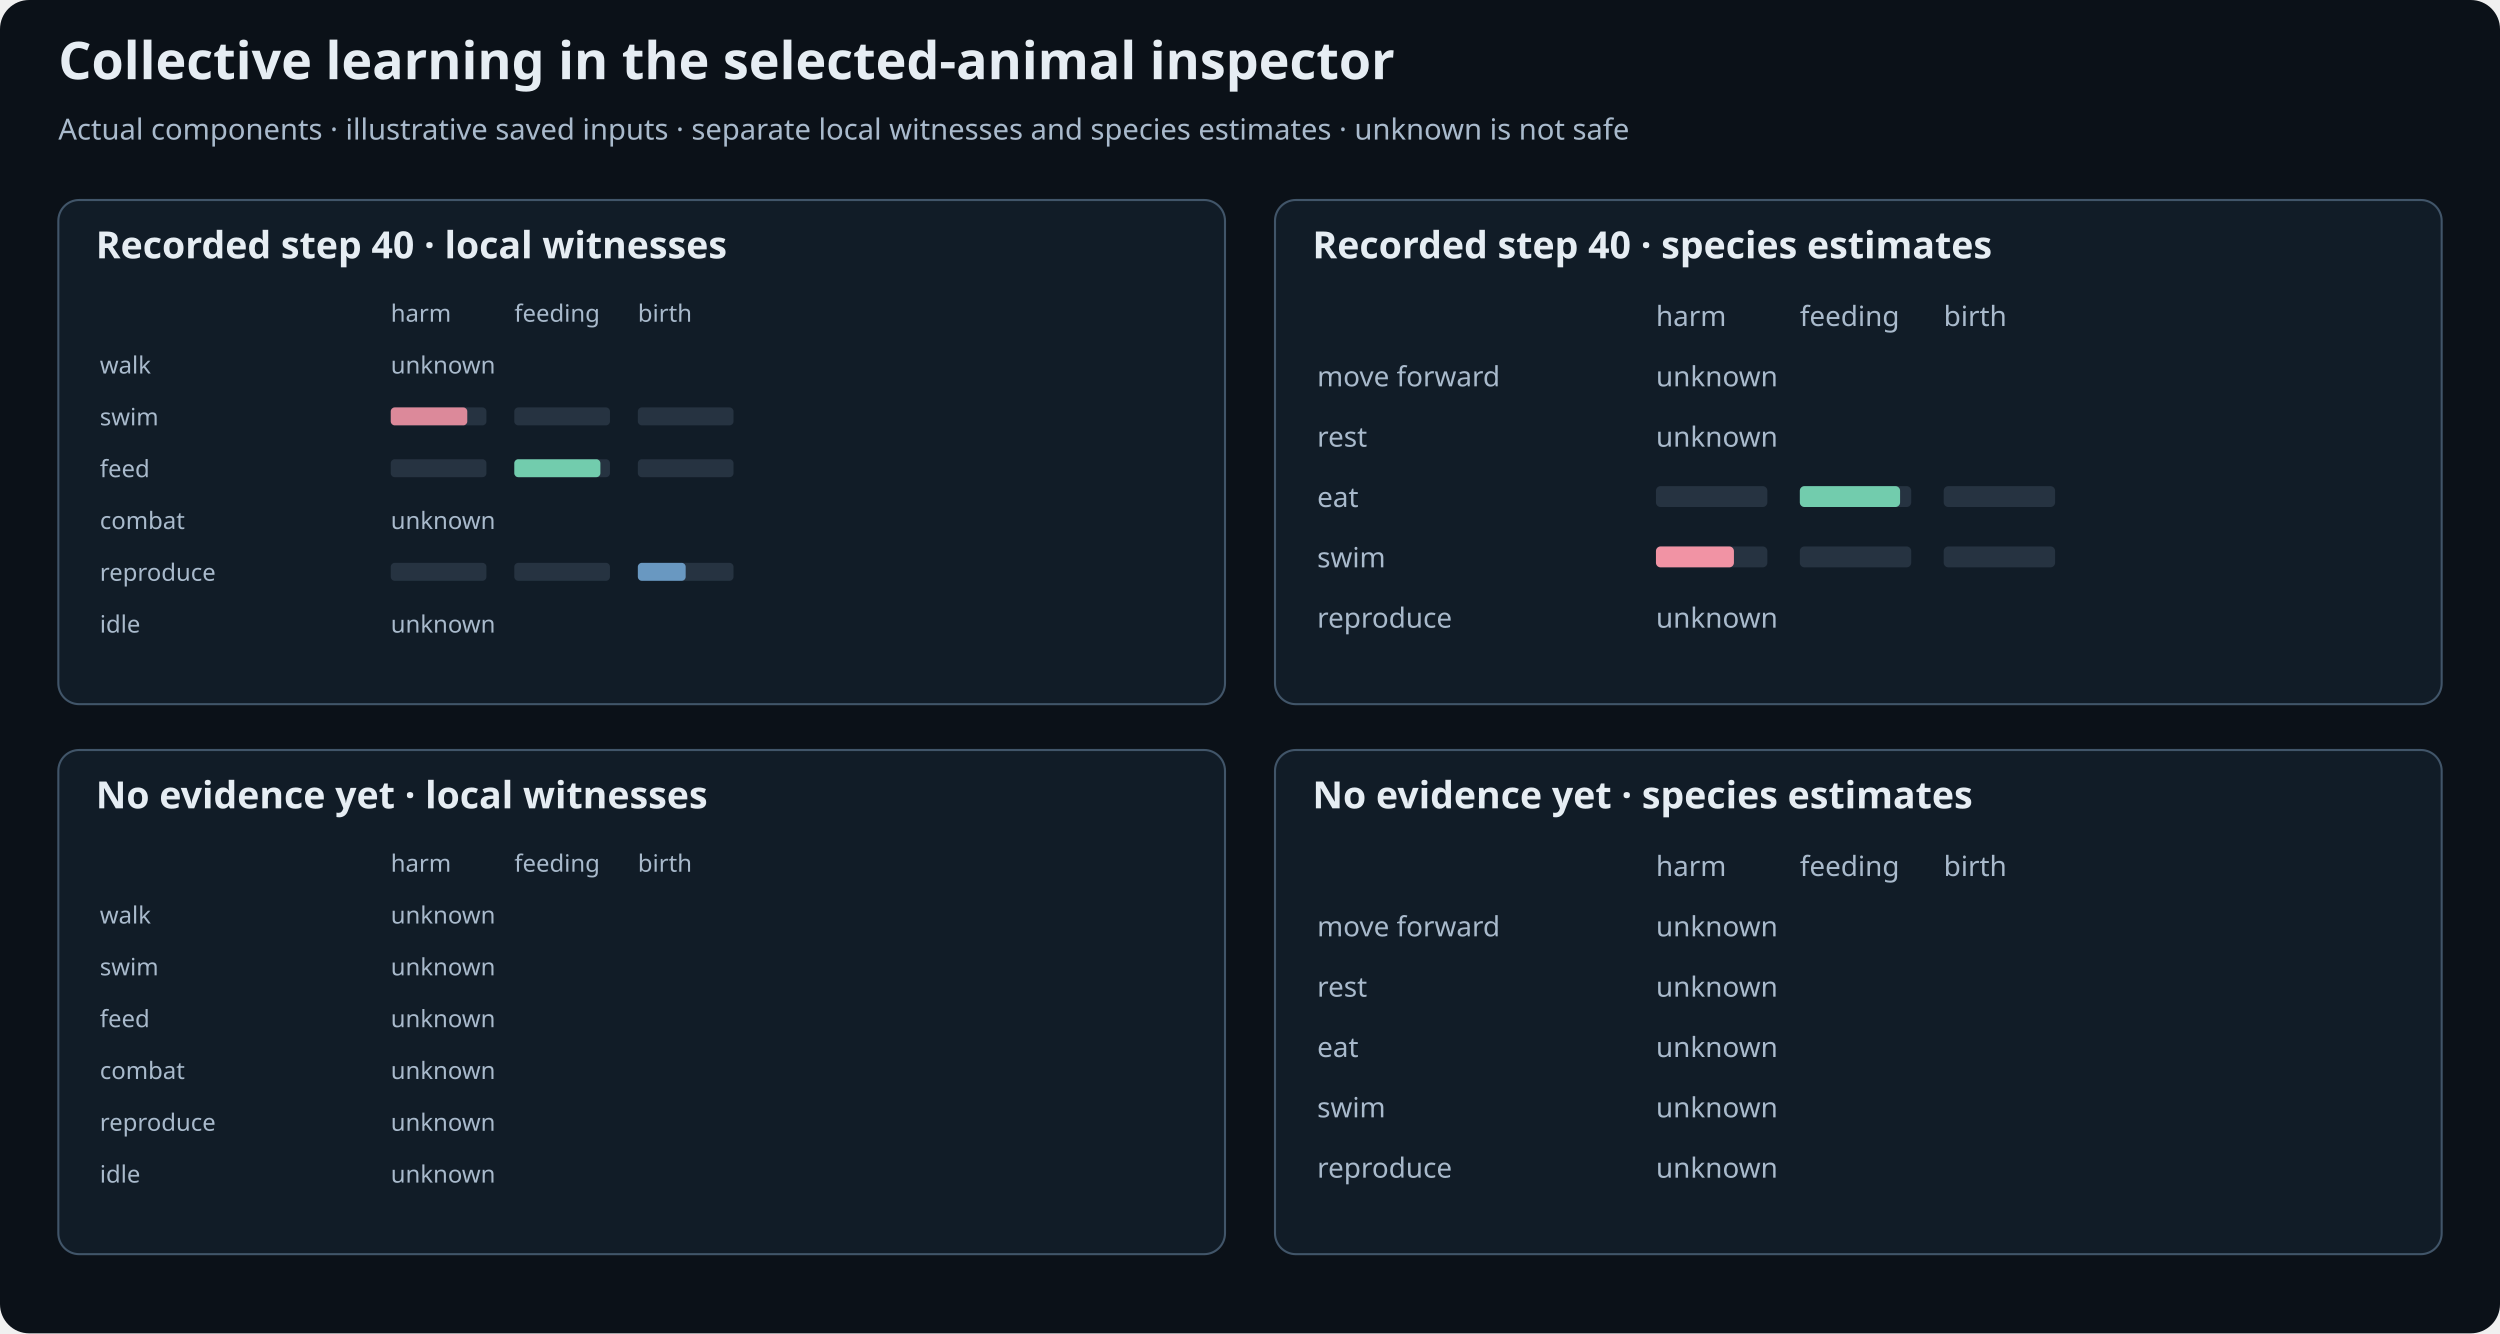
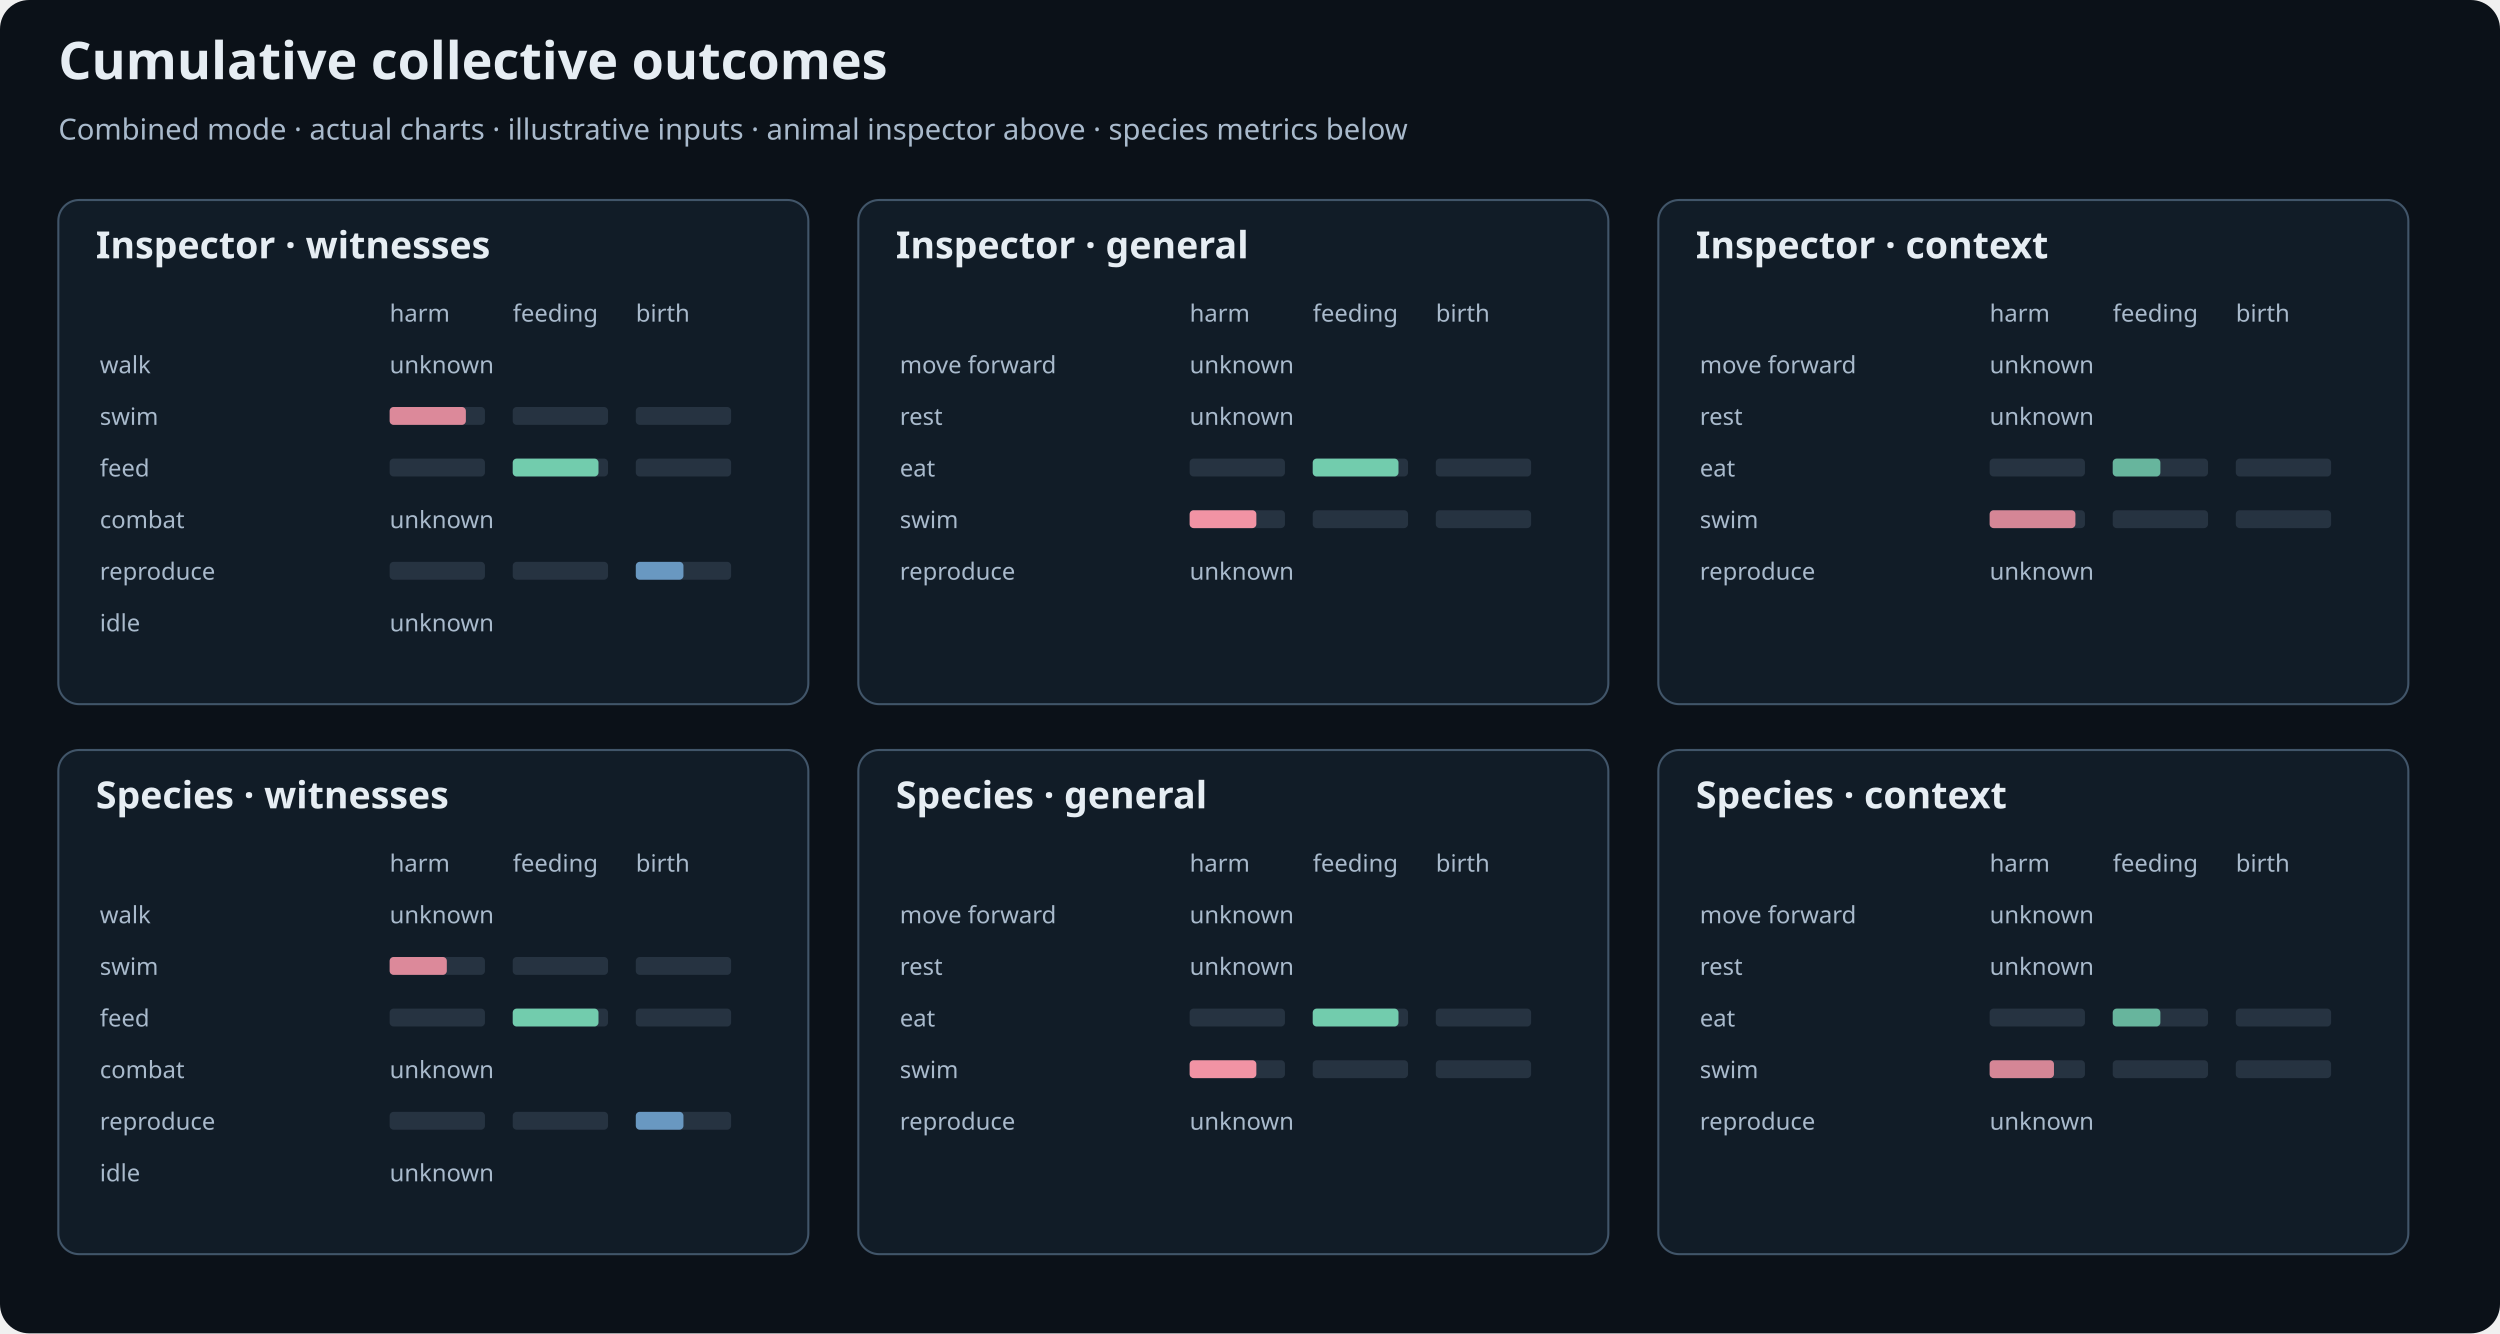
<svg xmlns="http://www.w3.org/2000/svg" width="1200" height="640" viewBox="0 0 1200 640" role="img" aria-labelledby="title desc">
  <style>.viewer-component text{font:12px system-ui,sans-serif;fill:#a9bacc}</style>
  <rect class="sheet-background" width="1200" height="640" rx="14" fill="#0b1118" />
  <g class="sheet-heading">
-     <text x="28" y="38" font-family="system-ui,sans-serif" font-size="25" fill="#e6edf3" text-anchor="start" font-weight="600">Collective learning in the selected-animal inspector</text>
-     <text x="28" y="67" font-family="system-ui,sans-serif" font-size="14" fill="#a9bacc" text-anchor="start">Actual components · illustrative saved inputs · separate local witnesses and species estimates · unknown is not safe</text>
-   </g>
-   <rect x="28" y="96" width="560" height="242" rx="10" fill="#111c27" stroke="#415569" />
-   <text x="46" y="124" font-family="system-ui,sans-serif" font-size="18" fill="#e6edf3" text-anchor="start" font-weight="600">Recorded step 40 · local witnesses</text>
-   <g class="viewer-component" transform="translate(46 142) scale(0.9565)">
+     <text x="28" y="38" font-family="system-ui,sans-serif" font-size="25" fill="#e6edf3" text-anchor="start" font-weight="600">Cumulative collective outcomes</text>
+     <text x="28" y="67" font-family="system-ui,sans-serif" font-size="14" fill="#a9bacc" text-anchor="start">Combined mode · actual charts · illustrative inputs · animal inspector above · species metrics below</text>
+   </g>
+   <rect x="28" y="96" width="360" height="242" rx="10" fill="#111c27" stroke="#415569" />
+   <text x="46" y="124" font-family="system-ui,sans-serif" font-size="18" fill="#e6edf3" text-anchor="start" font-weight="600">Inspector · witnesses</text>
+   <g class="viewer-component" transform="translate(46 142) scale(0.9529)">
    <text x="148" y="13" fill="var(--viz-ff9aab, #ff9aab)" font-size="10">harm</text>
    <text x="210" y="13" fill="var(--viz-7de2bd, #7de2bd)" font-size="10">feeding</text>
    <text x="272" y="13" fill="var(--viz-8ac8ff, #8ac8ff)" font-size="10">birth</text>
    <text x="2" y="39" fill="var(--viz-a9bacc, #a9bacc)" font-size="11">walk</text>
-     <text x="148" y="39" fill="var(--viz-a9bacc, #a9bacc)" font-size="10">unknown</text>
+     <text x="148" y="39" fill="var(--viz-a9bacc, #a9bacc)" font-size="10" visibility="visible">unknown</text>
+     <rect x="148" y="30" width="48" height="9" rx="2" fill="var(--viz-263341, #263341)" visibility="hidden" />
+     <rect x="148" y="30" width="0" height="9" rx="2" fill="var(--viz-ff9aab, #ff9aab)" visibility="hidden" opacity="0.35" />
+     <rect x="210" y="30" width="48" height="9" rx="2" fill="var(--viz-263341, #263341)" visibility="hidden" />
+     <rect x="210" y="30" width="0" height="9" rx="2" fill="var(--viz-7de2bd, #7de2bd)" visibility="hidden" opacity="0.35" />
+     <rect x="272" y="30" width="48" height="9" rx="2" fill="var(--viz-263341, #263341)" visibility="hidden" />
+     <rect x="272" y="30" width="0" height="9" rx="2" fill="var(--viz-8ac8ff, #8ac8ff)" visibility="hidden" opacity="0.35" />
    <text x="2" y="65" fill="var(--viz-a9bacc, #a9bacc)" font-size="11">swim</text>
-     <rect x="148" y="56" width="48" height="9" rx="2" fill="var(--viz-263341, #263341)" />
-     <rect x="148" y="56" width="38.4" height="9" rx="2" fill="var(--viz-ff9aab, #ff9aab)" opacity="0.838" />
-     <rect x="210" y="56" width="48" height="9" rx="2" fill="var(--viz-263341, #263341)" />
-     <rect x="210" y="56" width="0" height="9" rx="2" fill="var(--viz-7de2bd, #7de2bd)" opacity="0.838" />
-     <rect x="272" y="56" width="48" height="9" rx="2" fill="var(--viz-263341, #263341)" />
-     <rect x="272" y="56" width="0" height="9" rx="2" fill="var(--viz-8ac8ff, #8ac8ff)" opacity="0.838" />
+     <text x="148" y="65" fill="var(--viz-a9bacc, #a9bacc)" font-size="10" visibility="hidden">unknown</text>
+     <rect x="148" y="56" width="48" height="9" rx="2" fill="var(--viz-263341, #263341)" visibility="visible" />
+     <rect x="148" y="56" width="38.4" height="9" rx="2" fill="var(--viz-ff9aab, #ff9aab)" visibility="visible" opacity="0.838" />
+     <rect x="210" y="56" width="48" height="9" rx="2" fill="var(--viz-263341, #263341)" visibility="visible" />
+     <rect x="210" y="56" width="0" height="9" rx="2" fill="var(--viz-7de2bd, #7de2bd)" visibility="visible" opacity="0.838" />
+     <rect x="272" y="56" width="48" height="9" rx="2" fill="var(--viz-263341, #263341)" visibility="visible" />
+     <rect x="272" y="56" width="0" height="9" rx="2" fill="var(--viz-8ac8ff, #8ac8ff)" visibility="visible" opacity="0.838" />
    <text x="2" y="91" fill="var(--viz-a9bacc, #a9bacc)" font-size="11">feed</text>
-     <rect x="148" y="82" width="48" height="9" rx="2" fill="var(--viz-263341, #263341)" />
-     <rect x="148" y="82" width="0" height="9" rx="2" fill="var(--viz-ff9aab, #ff9aab)" opacity="0.87" />
-     <rect x="210" y="82" width="48" height="9" rx="2" fill="var(--viz-263341, #263341)" />
-     <rect x="210" y="82" width="43.2" height="9" rx="2" fill="var(--viz-7de2bd, #7de2bd)" opacity="0.87" />
-     <rect x="272" y="82" width="48" height="9" rx="2" fill="var(--viz-263341, #263341)" />
-     <rect x="272" y="82" width="0" height="9" rx="2" fill="var(--viz-8ac8ff, #8ac8ff)" opacity="0.87" />
+     <text x="148" y="91" fill="var(--viz-a9bacc, #a9bacc)" font-size="10" visibility="hidden">unknown</text>
+     <rect x="148" y="82" width="48" height="9" rx="2" fill="var(--viz-263341, #263341)" visibility="visible" />
+     <rect x="148" y="82" width="0" height="9" rx="2" fill="var(--viz-ff9aab, #ff9aab)" visibility="visible" opacity="0.87" />
+     <rect x="210" y="82" width="48" height="9" rx="2" fill="var(--viz-263341, #263341)" visibility="visible" />
+     <rect x="210" y="82" width="43.2" height="9" rx="2" fill="var(--viz-7de2bd, #7de2bd)" visibility="visible" opacity="0.87" />
+     <rect x="272" y="82" width="48" height="9" rx="2" fill="var(--viz-263341, #263341)" visibility="visible" />
+     <rect x="272" y="82" width="0" height="9" rx="2" fill="var(--viz-8ac8ff, #8ac8ff)" visibility="visible" opacity="0.87" />
    <text x="2" y="117" fill="var(--viz-a9bacc, #a9bacc)" font-size="11">combat</text>
-     <text x="148" y="117" fill="var(--viz-a9bacc, #a9bacc)" font-size="10">unknown</text>
+     <text x="148" y="117" fill="var(--viz-a9bacc, #a9bacc)" font-size="10" visibility="visible">unknown</text>
+     <rect x="148" y="108" width="48" height="9" rx="2" fill="var(--viz-263341, #263341)" visibility="hidden" />
+     <rect x="148" y="108" width="0" height="9" rx="2" fill="var(--viz-ff9aab, #ff9aab)" visibility="hidden" opacity="0.35" />
+     <rect x="210" y="108" width="48" height="9" rx="2" fill="var(--viz-263341, #263341)" visibility="hidden" />
+     <rect x="210" y="108" width="0" height="9" rx="2" fill="var(--viz-7de2bd, #7de2bd)" visibility="hidden" opacity="0.35" />
+     <rect x="272" y="108" width="48" height="9" rx="2" fill="var(--viz-263341, #263341)" visibility="hidden" />
+     <rect x="272" y="108" width="0" height="9" rx="2" fill="var(--viz-8ac8ff, #8ac8ff)" visibility="hidden" opacity="0.35" />
    <text x="2" y="143" fill="var(--viz-a9bacc, #a9bacc)" font-size="11">reproduce</text>
-     <rect x="148" y="134" width="48" height="9" rx="2" fill="var(--viz-263341, #263341)" />
-     <rect x="148" y="134" width="0" height="9" rx="2" fill="var(--viz-ff9aab, #ff9aab)" opacity="0.675" />
-     <rect x="210" y="134" width="48" height="9" rx="2" fill="var(--viz-263341, #263341)" />
-     <rect x="210" y="134" width="0" height="9" rx="2" fill="var(--viz-7de2bd, #7de2bd)" opacity="0.675" />
-     <rect x="272" y="134" width="48" height="9" rx="2" fill="var(--viz-263341, #263341)" />
-     <rect x="272" y="134" width="24" height="9" rx="2" fill="var(--viz-8ac8ff, #8ac8ff)" opacity="0.675" />
+     <text x="148" y="143" fill="var(--viz-a9bacc, #a9bacc)" font-size="10" visibility="hidden">unknown</text>
+     <rect x="148" y="134" width="48" height="9" rx="2" fill="var(--viz-263341, #263341)" visibility="visible" />
+     <rect x="148" y="134" width="0" height="9" rx="2" fill="var(--viz-ff9aab, #ff9aab)" visibility="visible" opacity="0.675" />
+     <rect x="210" y="134" width="48" height="9" rx="2" fill="var(--viz-263341, #263341)" visibility="visible" />
+     <rect x="210" y="134" width="0" height="9" rx="2" fill="var(--viz-7de2bd, #7de2bd)" visibility="visible" opacity="0.675" />
+     <rect x="272" y="134" width="48" height="9" rx="2" fill="var(--viz-263341, #263341)" visibility="visible" />
+     <rect x="272" y="134" width="24" height="9" rx="2" fill="var(--viz-8ac8ff, #8ac8ff)" visibility="visible" opacity="0.675" />
    <text x="2" y="169" fill="var(--viz-a9bacc, #a9bacc)" font-size="11">idle</text>
-     <text x="148" y="169" fill="var(--viz-a9bacc, #a9bacc)" font-size="10">unknown</text>
-   </g>
-   <rect x="612" y="96" width="560" height="242" rx="10" fill="#111c27" stroke="#415569" />
-   <text x="630" y="124" font-family="system-ui,sans-serif" font-size="18" fill="#e6edf3" text-anchor="start" font-weight="600">Recorded step 40 · species estimates</text>
-   <g class="viewer-component" transform="translate(630 142) scale(1.1139)">
+     <text x="148" y="169" fill="var(--viz-a9bacc, #a9bacc)" font-size="10" visibility="visible">unknown</text>
+     <rect x="148" y="160" width="48" height="9" rx="2" fill="var(--viz-263341, #263341)" visibility="hidden" />
+     <rect x="148" y="160" width="0" height="9" rx="2" fill="var(--viz-ff9aab, #ff9aab)" visibility="hidden" opacity="0.35" />
+     <rect x="210" y="160" width="48" height="9" rx="2" fill="var(--viz-263341, #263341)" visibility="hidden" />
+     <rect x="210" y="160" width="0" height="9" rx="2" fill="var(--viz-7de2bd, #7de2bd)" visibility="hidden" opacity="0.35" />
+     <rect x="272" y="160" width="48" height="9" rx="2" fill="var(--viz-263341, #263341)" visibility="hidden" />
+     <rect x="272" y="160" width="0" height="9" rx="2" fill="var(--viz-8ac8ff, #8ac8ff)" visibility="hidden" opacity="0.35" />
+   </g>
+   <rect x="412" y="96" width="360" height="242" rx="10" fill="#111c27" stroke="#415569" />
+   <text x="430" y="124" font-family="system-ui,sans-serif" font-size="18" fill="#e6edf3" text-anchor="start" font-weight="600">Inspector · general</text>
+   <g class="viewer-component" transform="translate(430 142) scale(0.9529)">
    <text x="148" y="13" fill="var(--viz-ff9aab, #ff9aab)" font-size="10">harm</text>
    <text x="210" y="13" fill="var(--viz-7de2bd, #7de2bd)" font-size="10">feeding</text>
    <text x="272" y="13" fill="var(--viz-8ac8ff, #8ac8ff)" font-size="10">birth</text>
    <text x="2" y="39" fill="var(--viz-a9bacc, #a9bacc)" font-size="11">move forward</text>
-     <text x="148" y="39" fill="var(--viz-a9bacc, #a9bacc)" font-size="10">unknown</text>
+     <text x="148" y="39" fill="var(--viz-a9bacc, #a9bacc)" font-size="10" visibility="visible">unknown</text>
+     <rect x="148" y="30" width="48" height="9" rx="2" fill="var(--viz-263341, #263341)" visibility="hidden" />
+     <rect x="148" y="30" width="0" height="9" rx="2" fill="var(--viz-ff9aab, #ff9aab)" visibility="hidden" opacity="0.35" />
+     <rect x="210" y="30" width="48" height="9" rx="2" fill="var(--viz-263341, #263341)" visibility="hidden" />
+     <rect x="210" y="30" width="0" height="9" rx="2" fill="var(--viz-7de2bd, #7de2bd)" visibility="hidden" opacity="0.35" />
+     <rect x="272" y="30" width="48" height="9" rx="2" fill="var(--viz-263341, #263341)" visibility="hidden" />
+     <rect x="272" y="30" width="0" height="9" rx="2" fill="var(--viz-8ac8ff, #8ac8ff)" visibility="hidden" opacity="0.35" />
    <text x="2" y="65" fill="var(--viz-a9bacc, #a9bacc)" font-size="11">rest</text>
-     <text x="148" y="65" fill="var(--viz-a9bacc, #a9bacc)" font-size="10">unknown</text>
+     <text x="148" y="65" fill="var(--viz-a9bacc, #a9bacc)" font-size="10" visibility="visible">unknown</text>
+     <rect x="148" y="56" width="48" height="9" rx="2" fill="var(--viz-263341, #263341)" visibility="hidden" />
+     <rect x="148" y="56" width="0" height="9" rx="2" fill="var(--viz-ff9aab, #ff9aab)" visibility="hidden" opacity="0.35" />
+     <rect x="210" y="56" width="48" height="9" rx="2" fill="var(--viz-263341, #263341)" visibility="hidden" />
+     <rect x="210" y="56" width="0" height="9" rx="2" fill="var(--viz-7de2bd, #7de2bd)" visibility="hidden" opacity="0.35" />
+     <rect x="272" y="56" width="48" height="9" rx="2" fill="var(--viz-263341, #263341)" visibility="hidden" />
+     <rect x="272" y="56" width="0" height="9" rx="2" fill="var(--viz-8ac8ff, #8ac8ff)" visibility="hidden" opacity="0.35" />
    <text x="2" y="91" fill="var(--viz-a9bacc, #a9bacc)" font-size="11">eat</text>
-     <rect x="148" y="82" width="48" height="9" rx="2" fill="var(--viz-263341, #263341)" />
-     <rect x="148" y="82" width="0" height="9" rx="2" fill="var(--viz-ff9aab, #ff9aab)" opacity="0.87" />
-     <rect x="210" y="82" width="48" height="9" rx="2" fill="var(--viz-263341, #263341)" />
-     <rect x="210" y="82" width="43.2" height="9" rx="2" fill="var(--viz-7de2bd, #7de2bd)" opacity="0.87" />
-     <rect x="272" y="82" width="48" height="9" rx="2" fill="var(--viz-263341, #263341)" />
-     <rect x="272" y="82" width="0" height="9" rx="2" fill="var(--viz-8ac8ff, #8ac8ff)" opacity="0.87" />
+     <text x="148" y="91" fill="var(--viz-a9bacc, #a9bacc)" font-size="10" visibility="hidden">unknown</text>
+     <rect x="148" y="82" width="48" height="9" rx="2" fill="var(--viz-263341, #263341)" visibility="visible" />
+     <rect x="148" y="82" width="0" height="9" rx="2" fill="var(--viz-ff9aab, #ff9aab)" visibility="visible" opacity="0.87" />
+     <rect x="210" y="82" width="48" height="9" rx="2" fill="var(--viz-263341, #263341)" visibility="visible" />
+     <rect x="210" y="82" width="43.2" height="9" rx="2" fill="var(--viz-7de2bd, #7de2bd)" visibility="visible" opacity="0.87" />
+     <rect x="272" y="82" width="48" height="9" rx="2" fill="var(--viz-263341, #263341)" visibility="visible" />
+     <rect x="272" y="82" width="0" height="9" rx="2" fill="var(--viz-8ac8ff, #8ac8ff)" visibility="visible" opacity="0.87" />
    <text x="2" y="117" fill="var(--viz-a9bacc, #a9bacc)" font-size="11">swim</text>
-     <rect x="148" y="108" width="48" height="9" rx="2" fill="var(--viz-263341, #263341)" />
-     <rect x="148" y="108" width="33.6" height="9" rx="2" fill="var(--viz-ff9aab, #ff9aab)" opacity="0.935" />
-     <rect x="210" y="108" width="48" height="9" rx="2" fill="var(--viz-263341, #263341)" />
-     <rect x="210" y="108" width="0" height="9" rx="2" fill="var(--viz-7de2bd, #7de2bd)" opacity="0.935" />
-     <rect x="272" y="108" width="48" height="9" rx="2" fill="var(--viz-263341, #263341)" />
-     <rect x="272" y="108" width="0" height="9" rx="2" fill="var(--viz-8ac8ff, #8ac8ff)" opacity="0.935" />
+     <text x="148" y="117" fill="var(--viz-a9bacc, #a9bacc)" font-size="10" visibility="hidden">unknown</text>
+     <rect x="148" y="108" width="48" height="9" rx="2" fill="var(--viz-263341, #263341)" visibility="visible" />
+     <rect x="148" y="108" width="33.6" height="9" rx="2" fill="var(--viz-ff9aab, #ff9aab)" visibility="visible" opacity="0.935" />
+     <rect x="210" y="108" width="48" height="9" rx="2" fill="var(--viz-263341, #263341)" visibility="visible" />
+     <rect x="210" y="108" width="0" height="9" rx="2" fill="var(--viz-7de2bd, #7de2bd)" visibility="visible" opacity="0.935" />
+     <rect x="272" y="108" width="48" height="9" rx="2" fill="var(--viz-263341, #263341)" visibility="visible" />
+     <rect x="272" y="108" width="0" height="9" rx="2" fill="var(--viz-8ac8ff, #8ac8ff)" visibility="visible" opacity="0.935" />
    <text x="2" y="143" fill="var(--viz-a9bacc, #a9bacc)" font-size="11">reproduce</text>
-     <text x="148" y="143" fill="var(--viz-a9bacc, #a9bacc)" font-size="10">unknown</text>
-   </g>
-   <rect x="28" y="360" width="560" height="242" rx="10" fill="#111c27" stroke="#415569" />
-   <text x="46" y="388" font-family="system-ui,sans-serif" font-size="18" fill="#e6edf3" text-anchor="start" font-weight="600">No evidence yet · local witnesses</text>
-   <g class="viewer-component" transform="translate(46 406) scale(0.9565)">
+     <text x="148" y="143" fill="var(--viz-a9bacc, #a9bacc)" font-size="10" visibility="visible">unknown</text>
+     <rect x="148" y="134" width="48" height="9" rx="2" fill="var(--viz-263341, #263341)" visibility="hidden" />
+     <rect x="148" y="134" width="0" height="9" rx="2" fill="var(--viz-ff9aab, #ff9aab)" visibility="hidden" opacity="0.35" />
+     <rect x="210" y="134" width="48" height="9" rx="2" fill="var(--viz-263341, #263341)" visibility="hidden" />
+     <rect x="210" y="134" width="0" height="9" rx="2" fill="var(--viz-7de2bd, #7de2bd)" visibility="hidden" opacity="0.35" />
+     <rect x="272" y="134" width="48" height="9" rx="2" fill="var(--viz-263341, #263341)" visibility="hidden" />
+     <rect x="272" y="134" width="0" height="9" rx="2" fill="var(--viz-8ac8ff, #8ac8ff)" visibility="hidden" opacity="0.35" />
+   </g>
+   <rect x="796" y="96" width="360" height="242" rx="10" fill="#111c27" stroke="#415569" />
+   <text x="814" y="124" font-family="system-ui,sans-serif" font-size="18" fill="#e6edf3" text-anchor="start" font-weight="600">Inspector · context</text>
+   <g class="viewer-component" transform="translate(814 142) scale(0.9529)">
+     <text x="148" y="13" fill="var(--viz-ff9aab, #ff9aab)" font-size="10">harm</text>
+     <text x="210" y="13" fill="var(--viz-7de2bd, #7de2bd)" font-size="10">feeding</text>
+     <text x="272" y="13" fill="var(--viz-8ac8ff, #8ac8ff)" font-size="10">birth</text>
+     <text x="2" y="39" fill="var(--viz-a9bacc, #a9bacc)" font-size="11">move forward</text>
+     <text x="148" y="39" fill="var(--viz-a9bacc, #a9bacc)" font-size="10" visibility="visible">unknown</text>
+     <rect x="148" y="30" width="48" height="9" rx="2" fill="var(--viz-263341, #263341)" visibility="hidden" />
+     <rect x="148" y="30" width="0" height="9" rx="2" fill="var(--viz-ff9aab, #ff9aab)" visibility="hidden" opacity="0.35" />
+     <rect x="210" y="30" width="48" height="9" rx="2" fill="var(--viz-263341, #263341)" visibility="hidden" />
+     <rect x="210" y="30" width="0" height="9" rx="2" fill="var(--viz-7de2bd, #7de2bd)" visibility="hidden" opacity="0.35" />
+     <rect x="272" y="30" width="48" height="9" rx="2" fill="var(--viz-263341, #263341)" visibility="hidden" />
+     <rect x="272" y="30" width="0" height="9" rx="2" fill="var(--viz-8ac8ff, #8ac8ff)" visibility="hidden" opacity="0.35" />
+     <text x="2" y="65" fill="var(--viz-a9bacc, #a9bacc)" font-size="11">rest</text>
+     <text x="148" y="65" fill="var(--viz-a9bacc, #a9bacc)" font-size="10" visibility="visible">unknown</text>
+     <rect x="148" y="56" width="48" height="9" rx="2" fill="var(--viz-263341, #263341)" visibility="hidden" />
+     <rect x="148" y="56" width="0" height="9" rx="2" fill="var(--viz-ff9aab, #ff9aab)" visibility="hidden" opacity="0.35" />
+     <rect x="210" y="56" width="48" height="9" rx="2" fill="var(--viz-263341, #263341)" visibility="hidden" />
+     <rect x="210" y="56" width="0" height="9" rx="2" fill="var(--viz-7de2bd, #7de2bd)" visibility="hidden" opacity="0.35" />
+     <rect x="272" y="56" width="48" height="9" rx="2" fill="var(--viz-263341, #263341)" visibility="hidden" />
+     <rect x="272" y="56" width="0" height="9" rx="2" fill="var(--viz-8ac8ff, #8ac8ff)" visibility="hidden" opacity="0.35" />
+     <text x="2" y="91" fill="var(--viz-a9bacc, #a9bacc)" font-size="11">eat</text>
+     <text x="148" y="91" fill="var(--viz-a9bacc, #a9bacc)" font-size="10" visibility="hidden">unknown</text>
+     <rect x="148" y="82" width="48" height="9" rx="2" fill="var(--viz-263341, #263341)" visibility="visible" />
+     <rect x="148" y="82" width="0" height="9" rx="2" fill="var(--viz-ff9aab, #ff9aab)" visibility="visible" opacity="0.74" />
+     <rect x="210" y="82" width="48" height="9" rx="2" fill="var(--viz-263341, #263341)" visibility="visible" />
+     <rect x="210" y="82" width="24" height="9" rx="2" fill="var(--viz-7de2bd, #7de2bd)" visibility="visible" opacity="0.74" />
+     <rect x="272" y="82" width="48" height="9" rx="2" fill="var(--viz-263341, #263341)" visibility="visible" />
+     <rect x="272" y="82" width="0" height="9" rx="2" fill="var(--viz-8ac8ff, #8ac8ff)" visibility="visible" opacity="0.74" />
+     <text x="2" y="117" fill="var(--viz-a9bacc, #a9bacc)" font-size="11">swim</text>
+     <text x="148" y="117" fill="var(--viz-a9bacc, #a9bacc)" font-size="10" visibility="hidden">unknown</text>
+     <rect x="148" y="108" width="48" height="9" rx="2" fill="var(--viz-263341, #263341)" visibility="visible" />
+     <rect x="148" y="108" width="43.2" height="9" rx="2" fill="var(--viz-ff9aab, #ff9aab)" visibility="visible" opacity="0.805" />
+     <rect x="210" y="108" width="48" height="9" rx="2" fill="var(--viz-263341, #263341)" visibility="visible" />
+     <rect x="210" y="108" width="0" height="9" rx="2" fill="var(--viz-7de2bd, #7de2bd)" visibility="visible" opacity="0.805" />
+     <rect x="272" y="108" width="48" height="9" rx="2" fill="var(--viz-263341, #263341)" visibility="visible" />
+     <rect x="272" y="108" width="0" height="9" rx="2" fill="var(--viz-8ac8ff, #8ac8ff)" visibility="visible" opacity="0.805" />
+     <text x="2" y="143" fill="var(--viz-a9bacc, #a9bacc)" font-size="11">reproduce</text>
+     <text x="148" y="143" fill="var(--viz-a9bacc, #a9bacc)" font-size="10" visibility="visible">unknown</text>
+     <rect x="148" y="134" width="48" height="9" rx="2" fill="var(--viz-263341, #263341)" visibility="hidden" />
+     <rect x="148" y="134" width="0" height="9" rx="2" fill="var(--viz-ff9aab, #ff9aab)" visibility="hidden" opacity="0.35" />
+     <rect x="210" y="134" width="48" height="9" rx="2" fill="var(--viz-263341, #263341)" visibility="hidden" />
+     <rect x="210" y="134" width="0" height="9" rx="2" fill="var(--viz-7de2bd, #7de2bd)" visibility="hidden" opacity="0.35" />
+     <rect x="272" y="134" width="48" height="9" rx="2" fill="var(--viz-263341, #263341)" visibility="hidden" />
+     <rect x="272" y="134" width="0" height="9" rx="2" fill="var(--viz-8ac8ff, #8ac8ff)" visibility="hidden" opacity="0.35" />
+   </g>
+   <rect x="28" y="360" width="360" height="242" rx="10" fill="#111c27" stroke="#415569" />
+   <text x="46" y="388" font-family="system-ui,sans-serif" font-size="18" fill="#e6edf3" text-anchor="start" font-weight="600">Species · witnesses</text>
+   <g class="viewer-component" transform="translate(46 406) scale(0.9529)">
    <text x="148" y="13" fill="var(--viz-ff9aab, #ff9aab)" font-size="10">harm</text>
    <text x="210" y="13" fill="var(--viz-7de2bd, #7de2bd)" font-size="10">feeding</text>
    <text x="272" y="13" fill="var(--viz-8ac8ff, #8ac8ff)" font-size="10">birth</text>
    <text x="2" y="39" fill="var(--viz-a9bacc, #a9bacc)" font-size="11">walk</text>
-     <text x="148" y="39" fill="var(--viz-a9bacc, #a9bacc)" font-size="10">unknown</text>
+     <text x="148" y="39" fill="var(--viz-a9bacc, #a9bacc)" font-size="10" visibility="visible">unknown</text>
+     <rect x="148" y="30" width="48" height="9" rx="2" fill="var(--viz-263341, #263341)" visibility="hidden" />
+     <rect x="148" y="30" width="0" height="9" rx="2" fill="var(--viz-ff9aab, #ff9aab)" visibility="hidden" opacity="0.35" />
+     <rect x="210" y="30" width="48" height="9" rx="2" fill="var(--viz-263341, #263341)" visibility="hidden" />
+     <rect x="210" y="30" width="0" height="9" rx="2" fill="var(--viz-7de2bd, #7de2bd)" visibility="hidden" opacity="0.35" />
+     <rect x="272" y="30" width="48" height="9" rx="2" fill="var(--viz-263341, #263341)" visibility="hidden" />
+     <rect x="272" y="30" width="0" height="9" rx="2" fill="var(--viz-8ac8ff, #8ac8ff)" visibility="hidden" opacity="0.35" />
    <text x="2" y="65" fill="var(--viz-a9bacc, #a9bacc)" font-size="11">swim</text>
-     <text x="148" y="65" fill="var(--viz-a9bacc, #a9bacc)" font-size="10">unknown</text>
+     <text x="148" y="65" fill="var(--viz-a9bacc, #a9bacc)" font-size="10" visibility="hidden">unknown</text>
+     <rect x="148" y="56" width="48" height="9" rx="2" fill="var(--viz-263341, #263341)" visibility="visible" />
+     <rect x="148" y="56" width="28.8" height="9" rx="2" fill="var(--viz-ff9aab, #ff9aab)" visibility="visible" opacity="0.838" />
+     <rect x="210" y="56" width="48" height="9" rx="2" fill="var(--viz-263341, #263341)" visibility="visible" />
+     <rect x="210" y="56" width="0" height="9" rx="2" fill="var(--viz-7de2bd, #7de2bd)" visibility="visible" opacity="0.838" />
+     <rect x="272" y="56" width="48" height="9" rx="2" fill="var(--viz-263341, #263341)" visibility="visible" />
+     <rect x="272" y="56" width="0" height="9" rx="2" fill="var(--viz-8ac8ff, #8ac8ff)" visibility="visible" opacity="0.838" />
    <text x="2" y="91" fill="var(--viz-a9bacc, #a9bacc)" font-size="11">feed</text>
-     <text x="148" y="91" fill="var(--viz-a9bacc, #a9bacc)" font-size="10">unknown</text>
+     <text x="148" y="91" fill="var(--viz-a9bacc, #a9bacc)" font-size="10" visibility="hidden">unknown</text>
+     <rect x="148" y="82" width="48" height="9" rx="2" fill="var(--viz-263341, #263341)" visibility="visible" />
+     <rect x="148" y="82" width="0" height="9" rx="2" fill="var(--viz-ff9aab, #ff9aab)" visibility="visible" opacity="0.87" />
+     <rect x="210" y="82" width="48" height="9" rx="2" fill="var(--viz-263341, #263341)" visibility="visible" />
+     <rect x="210" y="82" width="43.2" height="9" rx="2" fill="var(--viz-7de2bd, #7de2bd)" visibility="visible" opacity="0.87" />
+     <rect x="272" y="82" width="48" height="9" rx="2" fill="var(--viz-263341, #263341)" visibility="visible" />
+     <rect x="272" y="82" width="0" height="9" rx="2" fill="var(--viz-8ac8ff, #8ac8ff)" visibility="visible" opacity="0.87" />
    <text x="2" y="117" fill="var(--viz-a9bacc, #a9bacc)" font-size="11">combat</text>
-     <text x="148" y="117" fill="var(--viz-a9bacc, #a9bacc)" font-size="10">unknown</text>
+     <text x="148" y="117" fill="var(--viz-a9bacc, #a9bacc)" font-size="10" visibility="visible">unknown</text>
+     <rect x="148" y="108" width="48" height="9" rx="2" fill="var(--viz-263341, #263341)" visibility="hidden" />
+     <rect x="148" y="108" width="0" height="9" rx="2" fill="var(--viz-ff9aab, #ff9aab)" visibility="hidden" opacity="0.35" />
+     <rect x="210" y="108" width="48" height="9" rx="2" fill="var(--viz-263341, #263341)" visibility="hidden" />
+     <rect x="210" y="108" width="0" height="9" rx="2" fill="var(--viz-7de2bd, #7de2bd)" visibility="hidden" opacity="0.35" />
+     <rect x="272" y="108" width="48" height="9" rx="2" fill="var(--viz-263341, #263341)" visibility="hidden" />
+     <rect x="272" y="108" width="0" height="9" rx="2" fill="var(--viz-8ac8ff, #8ac8ff)" visibility="hidden" opacity="0.35" />
    <text x="2" y="143" fill="var(--viz-a9bacc, #a9bacc)" font-size="11">reproduce</text>
-     <text x="148" y="143" fill="var(--viz-a9bacc, #a9bacc)" font-size="10">unknown</text>
+     <text x="148" y="143" fill="var(--viz-a9bacc, #a9bacc)" font-size="10" visibility="hidden">unknown</text>
+     <rect x="148" y="134" width="48" height="9" rx="2" fill="var(--viz-263341, #263341)" visibility="visible" />
+     <rect x="148" y="134" width="0" height="9" rx="2" fill="var(--viz-ff9aab, #ff9aab)" visibility="visible" opacity="0.675" />
+     <rect x="210" y="134" width="48" height="9" rx="2" fill="var(--viz-263341, #263341)" visibility="visible" />
+     <rect x="210" y="134" width="0" height="9" rx="2" fill="var(--viz-7de2bd, #7de2bd)" visibility="visible" opacity="0.675" />
+     <rect x="272" y="134" width="48" height="9" rx="2" fill="var(--viz-263341, #263341)" visibility="visible" />
+     <rect x="272" y="134" width="24" height="9" rx="2" fill="var(--viz-8ac8ff, #8ac8ff)" visibility="visible" opacity="0.675" />
    <text x="2" y="169" fill="var(--viz-a9bacc, #a9bacc)" font-size="11">idle</text>
-     <text x="148" y="169" fill="var(--viz-a9bacc, #a9bacc)" font-size="10">unknown</text>
-   </g>
-   <rect x="612" y="360" width="560" height="242" rx="10" fill="#111c27" stroke="#415569" />
-   <text x="630" y="388" font-family="system-ui,sans-serif" font-size="18" fill="#e6edf3" text-anchor="start" font-weight="600">No evidence yet · species estimates</text>
-   <g class="viewer-component" transform="translate(630 406) scale(1.1139)">
+     <text x="148" y="169" fill="var(--viz-a9bacc, #a9bacc)" font-size="10" visibility="visible">unknown</text>
+     <rect x="148" y="160" width="48" height="9" rx="2" fill="var(--viz-263341, #263341)" visibility="hidden" />
+     <rect x="148" y="160" width="0" height="9" rx="2" fill="var(--viz-ff9aab, #ff9aab)" visibility="hidden" opacity="0.35" />
+     <rect x="210" y="160" width="48" height="9" rx="2" fill="var(--viz-263341, #263341)" visibility="hidden" />
+     <rect x="210" y="160" width="0" height="9" rx="2" fill="var(--viz-7de2bd, #7de2bd)" visibility="hidden" opacity="0.35" />
+     <rect x="272" y="160" width="48" height="9" rx="2" fill="var(--viz-263341, #263341)" visibility="hidden" />
+     <rect x="272" y="160" width="0" height="9" rx="2" fill="var(--viz-8ac8ff, #8ac8ff)" visibility="hidden" opacity="0.35" />
+   </g>
+   <rect x="412" y="360" width="360" height="242" rx="10" fill="#111c27" stroke="#415569" />
+   <text x="430" y="388" font-family="system-ui,sans-serif" font-size="18" fill="#e6edf3" text-anchor="start" font-weight="600">Species · general</text>
+   <g class="viewer-component" transform="translate(430 406) scale(0.9529)">
    <text x="148" y="13" fill="var(--viz-ff9aab, #ff9aab)" font-size="10">harm</text>
    <text x="210" y="13" fill="var(--viz-7de2bd, #7de2bd)" font-size="10">feeding</text>
    <text x="272" y="13" fill="var(--viz-8ac8ff, #8ac8ff)" font-size="10">birth</text>
    <text x="2" y="39" fill="var(--viz-a9bacc, #a9bacc)" font-size="11">move forward</text>
-     <text x="148" y="39" fill="var(--viz-a9bacc, #a9bacc)" font-size="10">unknown</text>
+     <text x="148" y="39" fill="var(--viz-a9bacc, #a9bacc)" font-size="10" visibility="visible">unknown</text>
+     <rect x="148" y="30" width="48" height="9" rx="2" fill="var(--viz-263341, #263341)" visibility="hidden" />
+     <rect x="148" y="30" width="0" height="9" rx="2" fill="var(--viz-ff9aab, #ff9aab)" visibility="hidden" opacity="0.35" />
+     <rect x="210" y="30" width="48" height="9" rx="2" fill="var(--viz-263341, #263341)" visibility="hidden" />
+     <rect x="210" y="30" width="0" height="9" rx="2" fill="var(--viz-7de2bd, #7de2bd)" visibility="hidden" opacity="0.35" />
+     <rect x="272" y="30" width="48" height="9" rx="2" fill="var(--viz-263341, #263341)" visibility="hidden" />
+     <rect x="272" y="30" width="0" height="9" rx="2" fill="var(--viz-8ac8ff, #8ac8ff)" visibility="hidden" opacity="0.35" />
    <text x="2" y="65" fill="var(--viz-a9bacc, #a9bacc)" font-size="11">rest</text>
-     <text x="148" y="65" fill="var(--viz-a9bacc, #a9bacc)" font-size="10">unknown</text>
+     <text x="148" y="65" fill="var(--viz-a9bacc, #a9bacc)" font-size="10" visibility="visible">unknown</text>
+     <rect x="148" y="56" width="48" height="9" rx="2" fill="var(--viz-263341, #263341)" visibility="hidden" />
+     <rect x="148" y="56" width="0" height="9" rx="2" fill="var(--viz-ff9aab, #ff9aab)" visibility="hidden" opacity="0.35" />
+     <rect x="210" y="56" width="48" height="9" rx="2" fill="var(--viz-263341, #263341)" visibility="hidden" />
+     <rect x="210" y="56" width="0" height="9" rx="2" fill="var(--viz-7de2bd, #7de2bd)" visibility="hidden" opacity="0.35" />
+     <rect x="272" y="56" width="48" height="9" rx="2" fill="var(--viz-263341, #263341)" visibility="hidden" />
+     <rect x="272" y="56" width="0" height="9" rx="2" fill="var(--viz-8ac8ff, #8ac8ff)" visibility="hidden" opacity="0.35" />
    <text x="2" y="91" fill="var(--viz-a9bacc, #a9bacc)" font-size="11">eat</text>
-     <text x="148" y="91" fill="var(--viz-a9bacc, #a9bacc)" font-size="10">unknown</text>
+     <text x="148" y="91" fill="var(--viz-a9bacc, #a9bacc)" font-size="10" visibility="hidden">unknown</text>
+     <rect x="148" y="82" width="48" height="9" rx="2" fill="var(--viz-263341, #263341)" visibility="visible" />
+     <rect x="148" y="82" width="0" height="9" rx="2" fill="var(--viz-ff9aab, #ff9aab)" visibility="visible" opacity="0.87" />
+     <rect x="210" y="82" width="48" height="9" rx="2" fill="var(--viz-263341, #263341)" visibility="visible" />
+     <rect x="210" y="82" width="43.2" height="9" rx="2" fill="var(--viz-7de2bd, #7de2bd)" visibility="visible" opacity="0.87" />
+     <rect x="272" y="82" width="48" height="9" rx="2" fill="var(--viz-263341, #263341)" visibility="visible" />
+     <rect x="272" y="82" width="0" height="9" rx="2" fill="var(--viz-8ac8ff, #8ac8ff)" visibility="visible" opacity="0.87" />
    <text x="2" y="117" fill="var(--viz-a9bacc, #a9bacc)" font-size="11">swim</text>
-     <text x="148" y="117" fill="var(--viz-a9bacc, #a9bacc)" font-size="10">unknown</text>
+     <text x="148" y="117" fill="var(--viz-a9bacc, #a9bacc)" font-size="10" visibility="hidden">unknown</text>
+     <rect x="148" y="108" width="48" height="9" rx="2" fill="var(--viz-263341, #263341)" visibility="visible" />
+     <rect x="148" y="108" width="33.6" height="9" rx="2" fill="var(--viz-ff9aab, #ff9aab)" visibility="visible" opacity="0.935" />
+     <rect x="210" y="108" width="48" height="9" rx="2" fill="var(--viz-263341, #263341)" visibility="visible" />
+     <rect x="210" y="108" width="0" height="9" rx="2" fill="var(--viz-7de2bd, #7de2bd)" visibility="visible" opacity="0.935" />
+     <rect x="272" y="108" width="48" height="9" rx="2" fill="var(--viz-263341, #263341)" visibility="visible" />
+     <rect x="272" y="108" width="0" height="9" rx="2" fill="var(--viz-8ac8ff, #8ac8ff)" visibility="visible" opacity="0.935" />
    <text x="2" y="143" fill="var(--viz-a9bacc, #a9bacc)" font-size="11">reproduce</text>
-     <text x="148" y="143" fill="var(--viz-a9bacc, #a9bacc)" font-size="10">unknown</text>
+     <text x="148" y="143" fill="var(--viz-a9bacc, #a9bacc)" font-size="10" visibility="visible">unknown</text>
+     <rect x="148" y="134" width="48" height="9" rx="2" fill="var(--viz-263341, #263341)" visibility="hidden" />
+     <rect x="148" y="134" width="0" height="9" rx="2" fill="var(--viz-ff9aab, #ff9aab)" visibility="hidden" opacity="0.35" />
+     <rect x="210" y="134" width="48" height="9" rx="2" fill="var(--viz-263341, #263341)" visibility="hidden" />
+     <rect x="210" y="134" width="0" height="9" rx="2" fill="var(--viz-7de2bd, #7de2bd)" visibility="hidden" opacity="0.35" />
+     <rect x="272" y="134" width="48" height="9" rx="2" fill="var(--viz-263341, #263341)" visibility="hidden" />
+     <rect x="272" y="134" width="0" height="9" rx="2" fill="var(--viz-8ac8ff, #8ac8ff)" visibility="hidden" opacity="0.35" />
+   </g>
+   <rect x="796" y="360" width="360" height="242" rx="10" fill="#111c27" stroke="#415569" />
+   <text x="814" y="388" font-family="system-ui,sans-serif" font-size="18" fill="#e6edf3" text-anchor="start" font-weight="600">Species · context</text>
+   <g class="viewer-component" transform="translate(814 406) scale(0.9529)">
+     <text x="148" y="13" fill="var(--viz-ff9aab, #ff9aab)" font-size="10">harm</text>
+     <text x="210" y="13" fill="var(--viz-7de2bd, #7de2bd)" font-size="10">feeding</text>
+     <text x="272" y="13" fill="var(--viz-8ac8ff, #8ac8ff)" font-size="10">birth</text>
+     <text x="2" y="39" fill="var(--viz-a9bacc, #a9bacc)" font-size="11">move forward</text>
+     <text x="148" y="39" fill="var(--viz-a9bacc, #a9bacc)" font-size="10" visibility="visible">unknown</text>
+     <rect x="148" y="30" width="48" height="9" rx="2" fill="var(--viz-263341, #263341)" visibility="hidden" />
+     <rect x="148" y="30" width="0" height="9" rx="2" fill="var(--viz-ff9aab, #ff9aab)" visibility="hidden" opacity="0.35" />
+     <rect x="210" y="30" width="48" height="9" rx="2" fill="var(--viz-263341, #263341)" visibility="hidden" />
+     <rect x="210" y="30" width="0" height="9" rx="2" fill="var(--viz-7de2bd, #7de2bd)" visibility="hidden" opacity="0.35" />
+     <rect x="272" y="30" width="48" height="9" rx="2" fill="var(--viz-263341, #263341)" visibility="hidden" />
+     <rect x="272" y="30" width="0" height="9" rx="2" fill="var(--viz-8ac8ff, #8ac8ff)" visibility="hidden" opacity="0.35" />
+     <text x="2" y="65" fill="var(--viz-a9bacc, #a9bacc)" font-size="11">rest</text>
+     <text x="148" y="65" fill="var(--viz-a9bacc, #a9bacc)" font-size="10" visibility="visible">unknown</text>
+     <rect x="148" y="56" width="48" height="9" rx="2" fill="var(--viz-263341, #263341)" visibility="hidden" />
+     <rect x="148" y="56" width="0" height="9" rx="2" fill="var(--viz-ff9aab, #ff9aab)" visibility="hidden" opacity="0.35" />
+     <rect x="210" y="56" width="48" height="9" rx="2" fill="var(--viz-263341, #263341)" visibility="hidden" />
+     <rect x="210" y="56" width="0" height="9" rx="2" fill="var(--viz-7de2bd, #7de2bd)" visibility="hidden" opacity="0.35" />
+     <rect x="272" y="56" width="48" height="9" rx="2" fill="var(--viz-263341, #263341)" visibility="hidden" />
+     <rect x="272" y="56" width="0" height="9" rx="2" fill="var(--viz-8ac8ff, #8ac8ff)" visibility="hidden" opacity="0.35" />
+     <text x="2" y="91" fill="var(--viz-a9bacc, #a9bacc)" font-size="11">eat</text>
+     <text x="148" y="91" fill="var(--viz-a9bacc, #a9bacc)" font-size="10" visibility="hidden">unknown</text>
+     <rect x="148" y="82" width="48" height="9" rx="2" fill="var(--viz-263341, #263341)" visibility="visible" />
+     <rect x="148" y="82" width="0" height="9" rx="2" fill="var(--viz-ff9aab, #ff9aab)" visibility="visible" opacity="0.74" />
+     <rect x="210" y="82" width="48" height="9" rx="2" fill="var(--viz-263341, #263341)" visibility="visible" />
+     <rect x="210" y="82" width="24" height="9" rx="2" fill="var(--viz-7de2bd, #7de2bd)" visibility="visible" opacity="0.74" />
+     <rect x="272" y="82" width="48" height="9" rx="2" fill="var(--viz-263341, #263341)" visibility="visible" />
+     <rect x="272" y="82" width="0" height="9" rx="2" fill="var(--viz-8ac8ff, #8ac8ff)" visibility="visible" opacity="0.74" />
+     <text x="2" y="117" fill="var(--viz-a9bacc, #a9bacc)" font-size="11">swim</text>
+     <text x="148" y="117" fill="var(--viz-a9bacc, #a9bacc)" font-size="10" visibility="hidden">unknown</text>
+     <rect x="148" y="108" width="48" height="9" rx="2" fill="var(--viz-263341, #263341)" visibility="visible" />
+     <rect x="148" y="108" width="32.4" height="9" rx="2" fill="var(--viz-ff9aab, #ff9aab)" visibility="visible" opacity="0.805" />
+     <rect x="210" y="108" width="48" height="9" rx="2" fill="var(--viz-263341, #263341)" visibility="visible" />
+     <rect x="210" y="108" width="0" height="9" rx="2" fill="var(--viz-7de2bd, #7de2bd)" visibility="visible" opacity="0.805" />
+     <rect x="272" y="108" width="48" height="9" rx="2" fill="var(--viz-263341, #263341)" visibility="visible" />
+     <rect x="272" y="108" width="0" height="9" rx="2" fill="var(--viz-8ac8ff, #8ac8ff)" visibility="visible" opacity="0.805" />
+     <text x="2" y="143" fill="var(--viz-a9bacc, #a9bacc)" font-size="11">reproduce</text>
+     <text x="148" y="143" fill="var(--viz-a9bacc, #a9bacc)" font-size="10" visibility="visible">unknown</text>
+     <rect x="148" y="134" width="48" height="9" rx="2" fill="var(--viz-263341, #263341)" visibility="hidden" />
+     <rect x="148" y="134" width="0" height="9" rx="2" fill="var(--viz-ff9aab, #ff9aab)" visibility="hidden" opacity="0.35" />
+     <rect x="210" y="134" width="48" height="9" rx="2" fill="var(--viz-263341, #263341)" visibility="hidden" />
+     <rect x="210" y="134" width="0" height="9" rx="2" fill="var(--viz-7de2bd, #7de2bd)" visibility="hidden" opacity="0.35" />
+     <rect x="272" y="134" width="48" height="9" rx="2" fill="var(--viz-263341, #263341)" visibility="hidden" />
+     <rect x="272" y="134" width="0" height="9" rx="2" fill="var(--viz-8ac8ff, #8ac8ff)" visibility="hidden" opacity="0.35" />
  </g>
  <style>/* Shared source for standalone viewer/inspector SVG specimens. */
@media (prefers-color-scheme: light) {
  [fill='#03091c'] {
    fill: #304c52;
  }
  [stroke='#89d4ff90'] {
    stroke: #145b8fb0;
  }
  svg {
    --viz-0b131c: #eaf0f5;
    --viz-415569: #a2b5c7;
    --viz-263341: #b7c8d7;
    --viz-8ac8ff88: #1f639c88;
    --viz-fff: #172c3c;
    --viz-61798f: #617385;
    --viz-8b9cad: #667788;
    --viz-7de2bd: #19714f;
    --viz-ff9aab: #b33352;
    --viz-ff9a77: #a84122;
    --viz-c6a5ff: #7252a5;
    --viz-a2c76b: #5c741a;
    --viz-8ac8ff: #1f639c;
    --viz-ffbd75: #965616;
    --viz-a1c8b0: #416d55;
    --viz-e1d17c: #7c6a18;
    --viz-79d6df: #236f7c;
  }
  [fill='#63ab6f'] {
    fill: #34784a;
  }
  [stroke='#63ab6f'] {
    stroke: #34784a;
  }
  svg text {
    fill: #172c3c;
  }
  svg .muted,
  svg .viewer-component text {
    fill: #4b6073;
  }
  [fill='#0b131c'] {
    fill: #eaf0f5;
  }
  [stroke='#0b131c'] {
    stroke: #eaf0f5;
  }
  [style*='fill:#0b131c'] {
    fill: #eaf0f5 !important;
  }
  [fill='#415569'] {
    fill: #a2b5c7;
  }
  [stroke='#415569'] {
    stroke: #a2b5c7;
  }
  [style*='fill:#415569'] {
    fill: #a2b5c7 !important;
  }
  [fill='#263341'] {
    fill: #b7c8d7;
  }
  [stroke='#263341'] {
    stroke: #b7c8d7;
  }
  [style*='fill:#263341'] {
    fill: #b7c8d7 !important;
  }
  [fill='#fff'] {
    fill: #172c3c;
  }
  [stroke='#fff'] {
    stroke: #172c3c;
  }
  [style*='fill:#fff'] {
    fill: #172c3c !important;
  }
  [fill='#61798f'] {
    fill: #617385;
  }
  [stroke='#61798f'] {
    stroke: #617385;
  }
  [style*='fill:#61798f'] {
    fill: #617385 !important;
  }
  [fill='#8b9cad'] {
    fill: #667788;
  }
  [stroke='#8b9cad'] {
    stroke: #667788;
  }
  [style*='fill:#8b9cad'] {
    fill: #667788 !important;
  }
  [fill='#7de2bd'] {
    fill: #19714f;
  }
  [stroke='#7de2bd'] {
    stroke: #19714f;
  }
  [style*='fill:#7de2bd'] {
    fill: #19714f !important;
  }
  [fill='#ff9aab'] {
    fill: #b33352;
  }
  [stroke='#ff9aab'] {
    stroke: #b33352;
  }
  [style*='fill:#ff9aab'] {
    fill: #b33352 !important;
  }
  [fill='#ff9a77'] {
    fill: #a84122;
  }
  [stroke='#ff9a77'] {
    stroke: #a84122;
  }
  [style*='fill:#ff9a77'] {
    fill: #a84122 !important;
  }
  [fill='#c6a5ff'] {
    fill: #7252a5;
  }
  [stroke='#c6a5ff'] {
    stroke: #7252a5;
  }
  [style*='fill:#c6a5ff'] {
    fill: #7252a5 !important;
  }
  [fill='#a2c76b'] {
    fill: #5c741a;
  }
  [stroke='#a2c76b'] {
    stroke: #5c741a;
  }
  [style*='fill:#a2c76b'] {
    fill: #5c741a !important;
  }
  [fill='#8ac8ff'] {
    fill: #1f639c;
  }
  [stroke='#8ac8ff'] {
    stroke: #1f639c;
  }
  [style*='fill:#8ac8ff'] {
    fill: #1f639c !important;
  }
  [fill='#ffbd75'] {
    fill: #965616;
  }
  [stroke='#ffbd75'] {
    stroke: #965616;
  }
  [style*='fill:#ffbd75'] {
    fill: #965616 !important;
  }
  [fill='#a1c8b0'] {
    fill: #416d55;
  }
  [stroke='#a1c8b0'] {
    stroke: #416d55;
  }
  [style*='fill:#a1c8b0'] {
    fill: #416d55 !important;
  }
  [fill='#e1d17c'] {
    fill: #7c6a18;
  }
  [stroke='#e1d17c'] {
    stroke: #7c6a18;
  }
  [style*='fill:#e1d17c'] {
    fill: #7c6a18 !important;
  }
  [fill='#79d6df'] {
    fill: #236f7c;
  }
  [stroke='#79d6df'] {
    stroke: #236f7c;
  }
  [style*='fill:#79d6df'] {
    fill: #236f7c !important;
  }
  [fill='#0b1118'] {
    fill: #f2f5f8;
  }
  [stroke='#0b1118'] {
    stroke: #f2f5f8;
  }
  [style*='fill:#0b1118'] {
    fill: #f2f5f8 !important;
  }
  [fill='#111c21'] {
    fill: #f2f5f8;
  }
  [stroke='#111c21'] {
    stroke: #f2f5f8;
  }
  [style*='fill:#111c21'] {
    fill: #f2f5f8 !important;
  }
  [fill='#111c27'] {
    fill: #ffffff;
  }
  [stroke='#111c27'] {
    stroke: #ffffff;
  }
  [style*='fill:#111c27'] {
    fill: #ffffff !important;
  }
  [fill='#101a22'] {
    fill: #dce6d8;
  }
  [stroke='#101a22'] {
    stroke: #dce6d8;
  }
  [style*='fill:#101a22'] {
    fill: #dce6d8 !important;
  }
  [fill='#e6edf3'] {
    fill: #172c3c;
  }
  [stroke='#e6edf3'] {
    stroke: #172c3c;
  }
  [style*='fill:#e6edf3'] {
    fill: #172c3c !important;
  }
  [fill='#e1e9e8'] {
    fill: #172c3c;
  }
  [stroke='#e1e9e8'] {
    stroke: #172c3c;
  }
  [style*='fill:#e1e9e8'] {
    fill: #172c3c !important;
  }
  [fill='#a4b5c5'] {
    fill: #4b6073;
  }
  [stroke='#a4b5c5'] {
    stroke: #4b6073;
  }
  [style*='fill:#a4b5c5'] {
    fill: #4b6073 !important;
  }
  [fill='#a9bacc'] {
    fill: #4b6073;
  }
  [stroke='#a9bacc'] {
    stroke: #4b6073;
  }
  [style*='fill:#a9bacc'] {
    fill: #4b6073 !important;
  }
  [fill='#3a4b5c'] {
    fill: #6a7d89;
  }
  [stroke='#3a4b5c'] {
    stroke: #6a7d89;
  }
  [style*='fill:#3a4b5c'] {
    fill: #6a7d89 !important;
  }
  [fill='#13212a'] {
    fill: #e3edf4;
  }
  [fill='#1c1019'] {
    fill: #f6e3ea;
  }
  [fill='#102632'] {
    fill: #dceef7;
  }
  [fill='#f0dfba75'] {
    fill: #f7ead2;
  }
  /* Same-species competition uses the actual viewer's light-theme amber. */
  [fill='#ffd08a'] {
    fill: #9a4100;
  }
  [stroke='#ffd08a'] {
    stroke: #9a4100;
  }
  text[stroke='#111827'] {
    stroke: #ffffff;
  }
}
@media (prefers-color-scheme: light) {}</style>
</svg>
